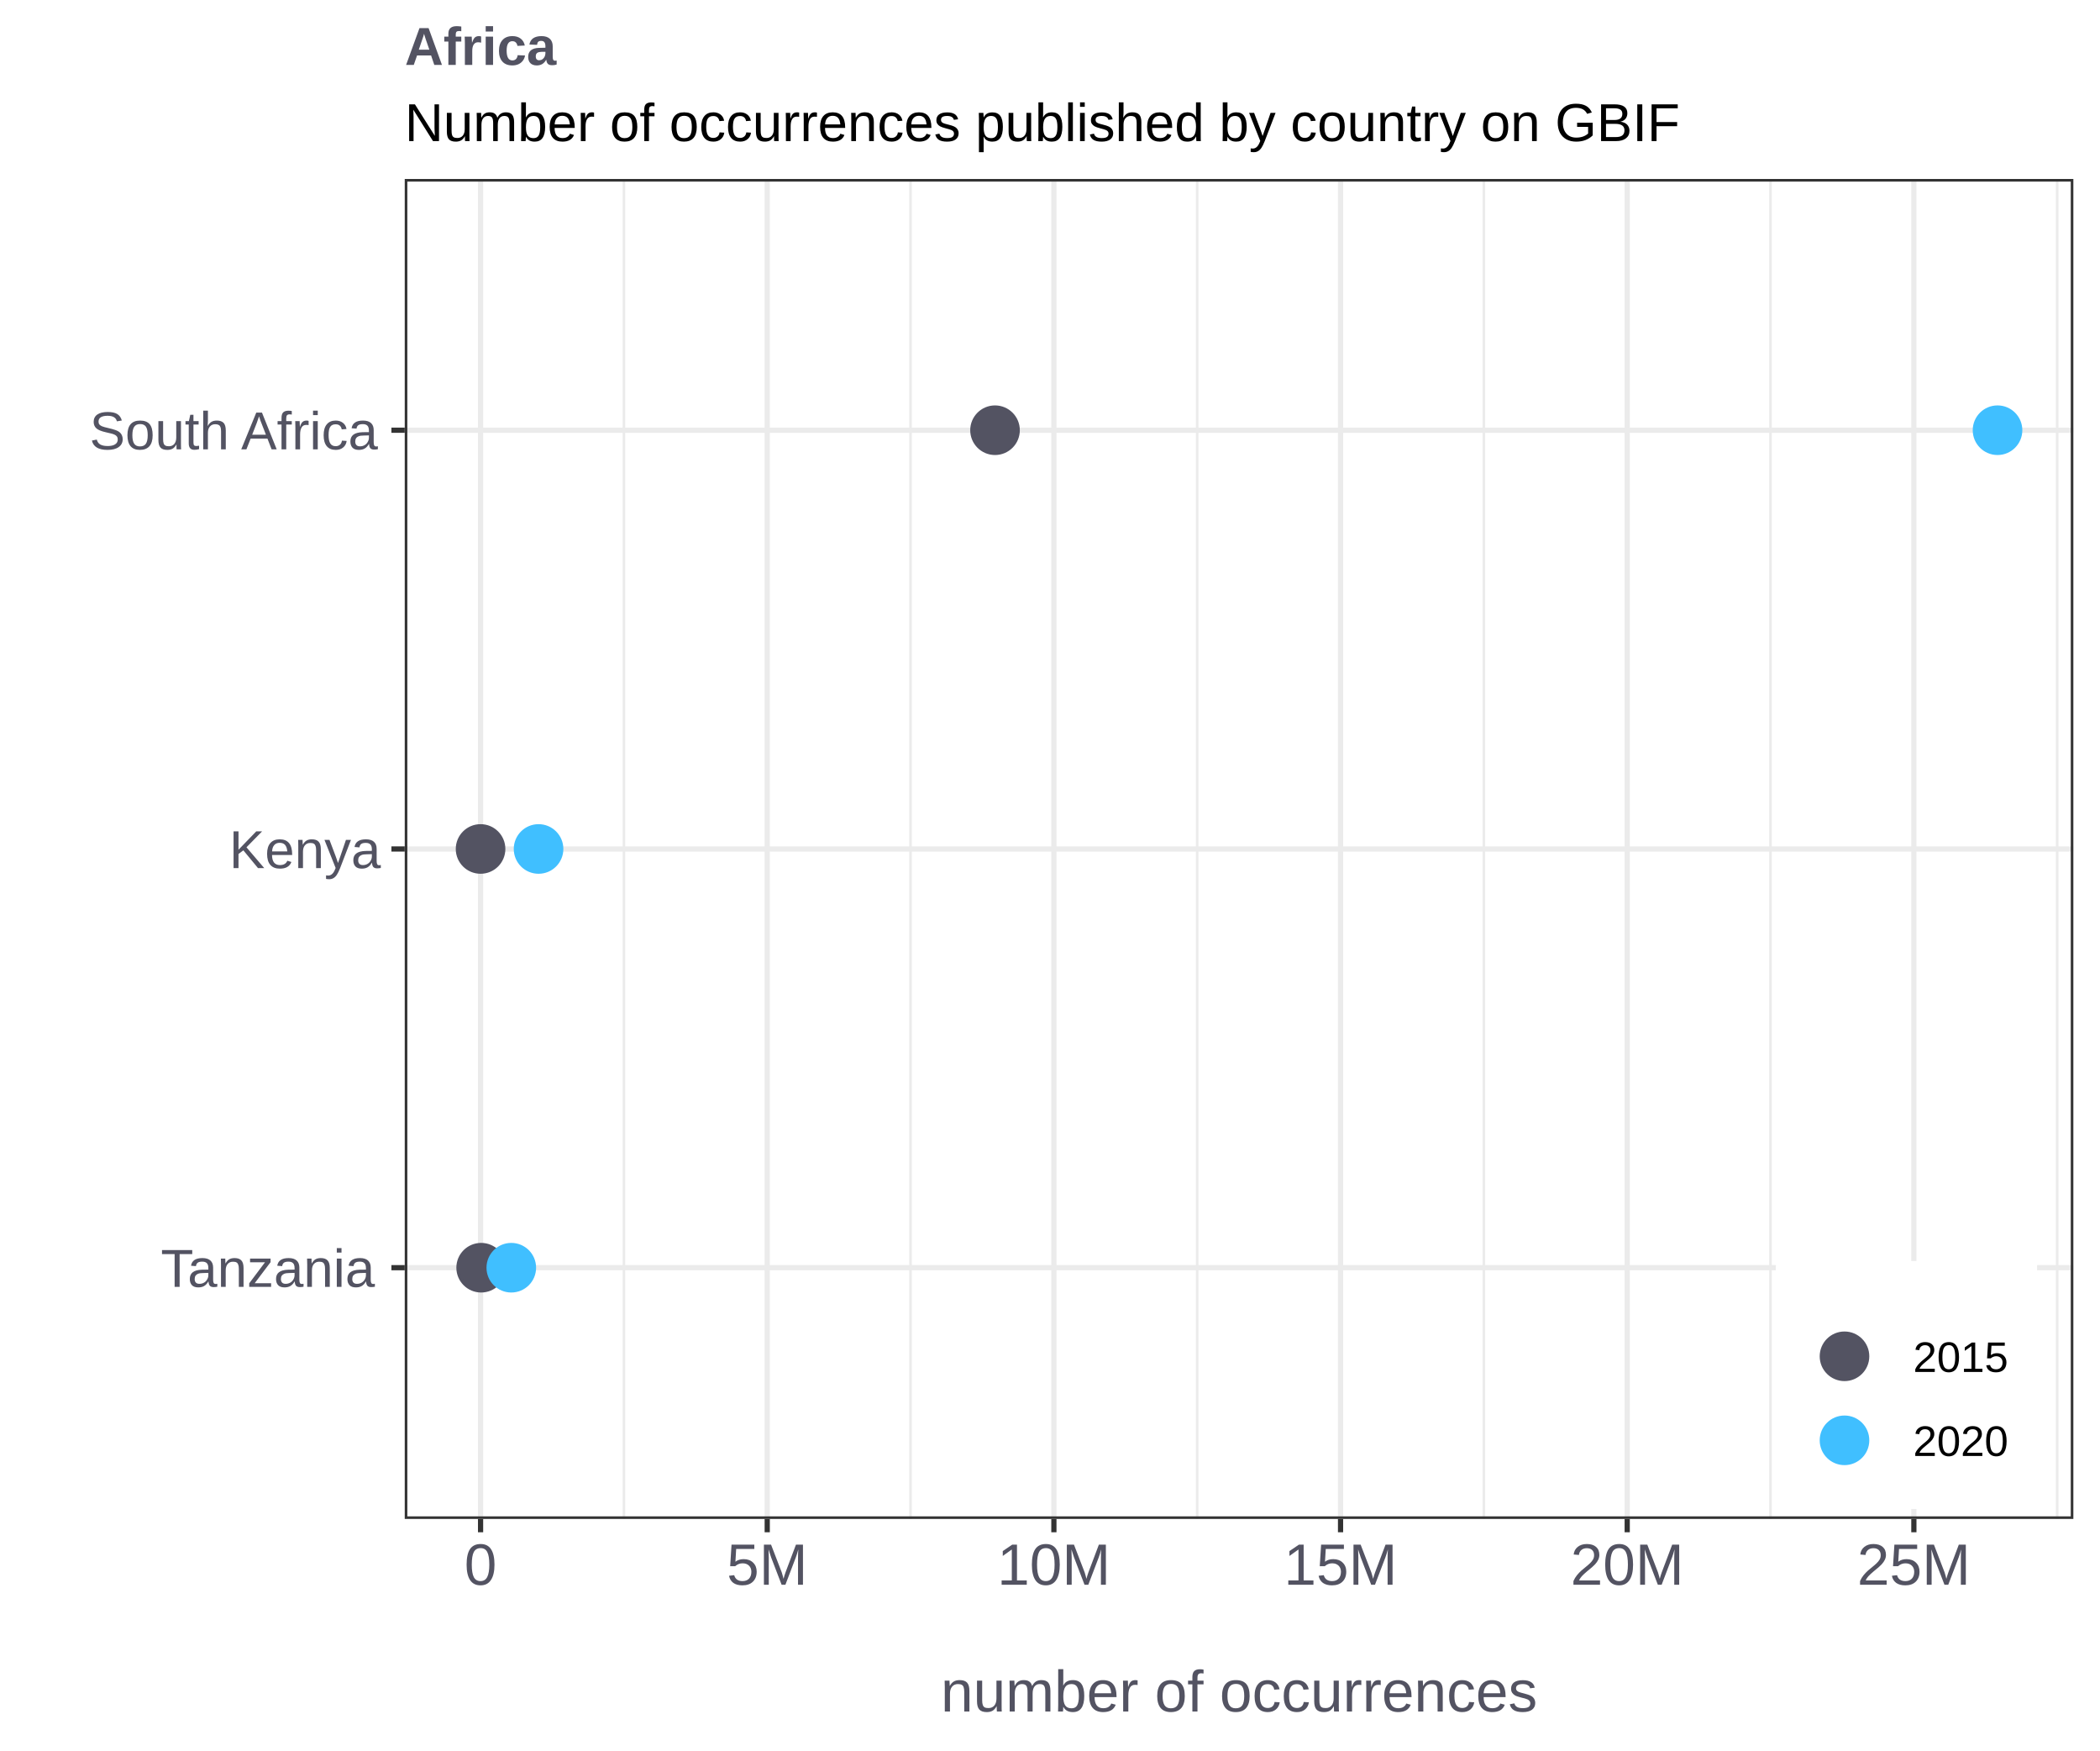
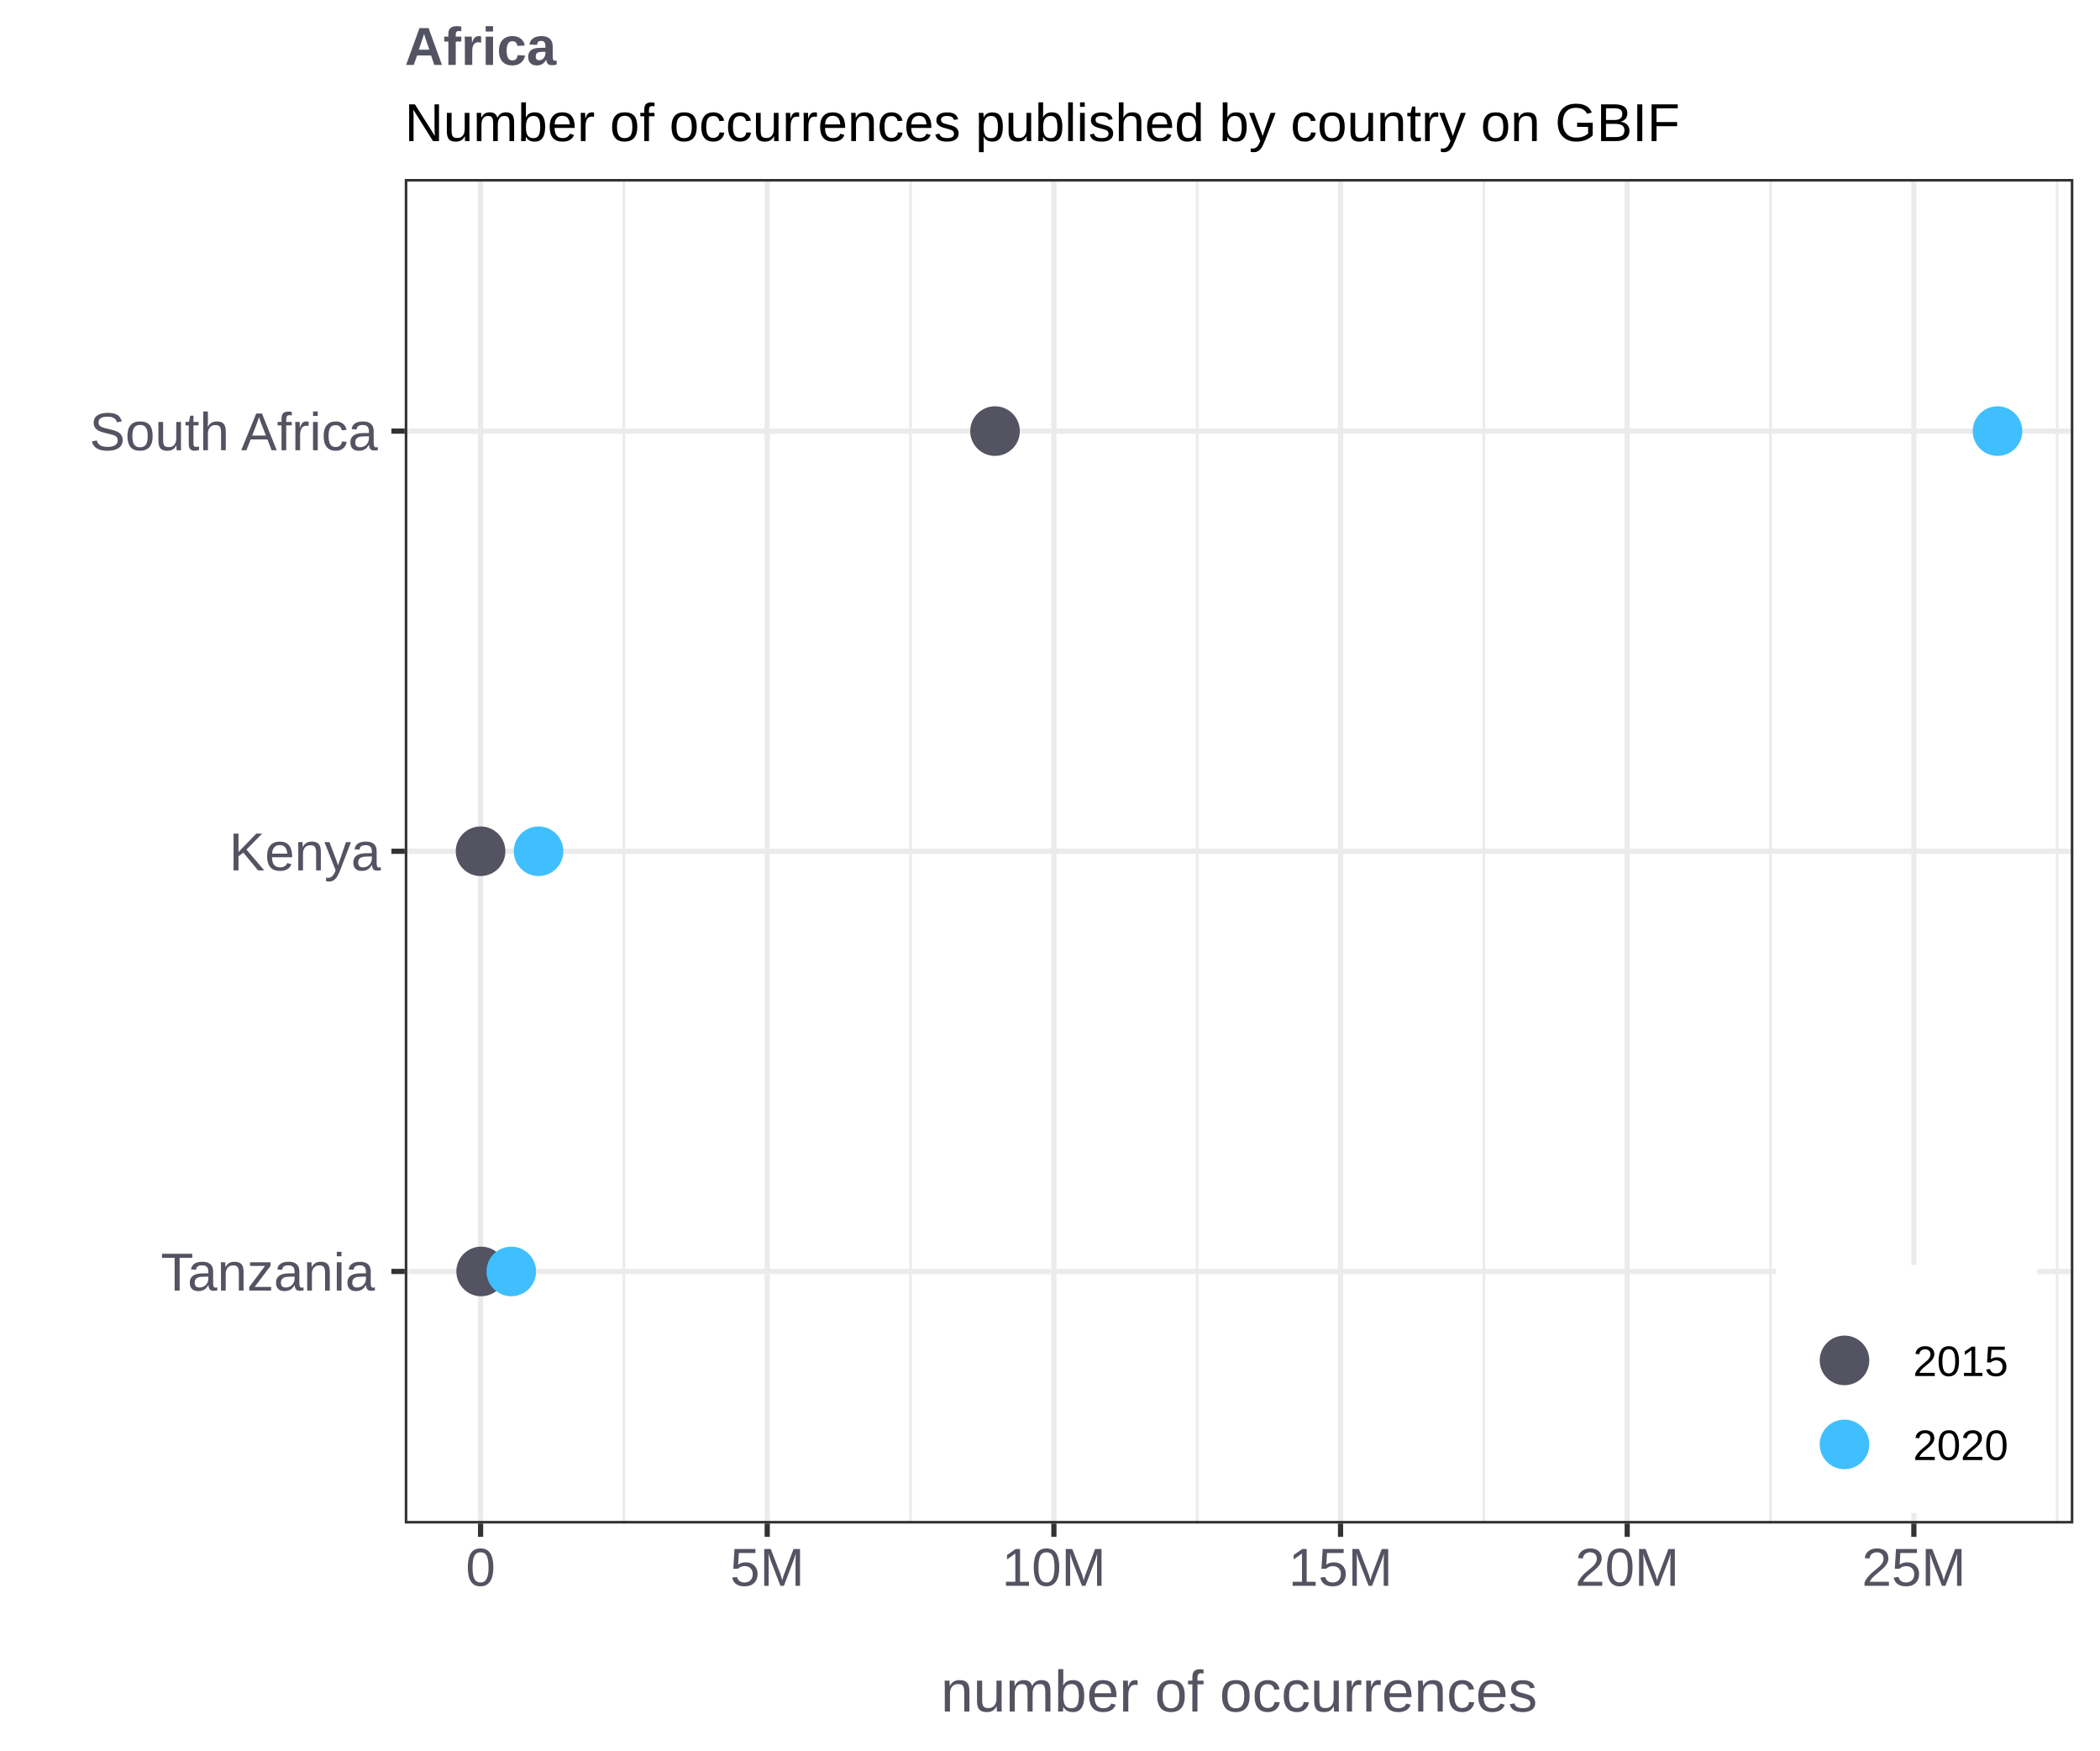
<svg xmlns="http://www.w3.org/2000/svg" viewBox="0 0 432.00 360.00">
  <defs>
    <style type="text/css">
    line, polyline, path, rect, circle {
      fill: none;
      stroke: #000000;
      stroke-linecap: round;
      stroke-linejoin: round;
      stroke-miterlimit: 10.00;
    }
  </style>
  </defs>
  <rect width="100%" height="100%" style="stroke: none; fill: #FFFFFF;" />
  <rect x="0.00" y="0.00" width="432.00" height="360.00" style="stroke-width: 1.07; stroke: #FFFFFF; fill: #FFFFFF;" />
  <defs>
-     <clipPath id="cpODMuMjU4MXw0MjYuNTIxfDMxMi4zOTV8MzYuODEzNA==">
-       <rect x="83.26" y="36.81" width="343.26" height="275.58" />
+     <clipPath id="cpODMuMjU4MXw0MjYuNTIxfDMxMy4zMzN8MzYuODEzNA==">
+       <rect x="83.26" y="36.81" width="343.26" height="276.52" />
    </clipPath>
  </defs>
-   <rect x="83.26" y="36.81" width="343.26" height="275.58" style="stroke-width: 1.07; stroke: none; fill: #FFFFFF;" clip-path="url(#cpODMuMjU4MXw0MjYuNTIxfDMxMi4zOTV8MzYuODEzNA==)" />
-   <polyline points="128.35,312.40 128.35,36.81 " style="stroke-width: 0.53; stroke: #EBEBEB; stroke-linecap: butt;" clip-path="url(#cpODMuMjU4MXw0MjYuNTIxfDMxMi4zOTV8MzYuODEzNA==)" />
-   <polyline points="187.31,312.40 187.31,36.81 " style="stroke-width: 0.53; stroke: #EBEBEB; stroke-linecap: butt;" clip-path="url(#cpODMuMjU4MXw0MjYuNTIxfDMxMi4zOTV8MzYuODEzNA==)" />
-   <polyline points="246.28,312.40 246.28,36.81 " style="stroke-width: 0.53; stroke: #EBEBEB; stroke-linecap: butt;" clip-path="url(#cpODMuMjU4MXw0MjYuNTIxfDMxMi4zOTV8MzYuODEzNA==)" />
-   <polyline points="305.25,312.40 305.25,36.81 " style="stroke-width: 0.53; stroke: #EBEBEB; stroke-linecap: butt;" clip-path="url(#cpODMuMjU4MXw0MjYuNTIxfDMxMi4zOTV8MzYuODEzNA==)" />
-   <polyline points="364.22,312.40 364.22,36.81 " style="stroke-width: 0.53; stroke: #EBEBEB; stroke-linecap: butt;" clip-path="url(#cpODMuMjU4MXw0MjYuNTIxfDMxMi4zOTV8MzYuODEzNA==)" />
-   <polyline points="423.19,312.40 423.19,36.81 " style="stroke-width: 0.53; stroke: #EBEBEB; stroke-linecap: butt;" clip-path="url(#cpODMuMjU4MXw0MjYuNTIxfDMxMi4zOTV8MzYuODEzNA==)" />
-   <polyline points="83.26,260.72 426.52,260.72 " style="stroke-width: 1.07; stroke: #EBEBEB; stroke-linecap: butt;" clip-path="url(#cpODMuMjU4MXw0MjYuNTIxfDMxMi4zOTV8MzYuODEzNA==)" />
-   <polyline points="83.26,174.60 426.52,174.60 " style="stroke-width: 1.07; stroke: #EBEBEB; stroke-linecap: butt;" clip-path="url(#cpODMuMjU4MXw0MjYuNTIxfDMxMi4zOTV8MzYuODEzNA==)" />
-   <polyline points="83.26,88.48 426.52,88.48 " style="stroke-width: 1.07; stroke: #EBEBEB; stroke-linecap: butt;" clip-path="url(#cpODMuMjU4MXw0MjYuNTIxfDMxMi4zOTV8MzYuODEzNA==)" />
-   <polyline points="98.86,312.40 98.86,36.81 " style="stroke-width: 1.07; stroke: #EBEBEB; stroke-linecap: butt;" clip-path="url(#cpODMuMjU4MXw0MjYuNTIxfDMxMi4zOTV8MzYuODEzNA==)" />
-   <polyline points="157.83,312.40 157.83,36.81 " style="stroke-width: 1.07; stroke: #EBEBEB; stroke-linecap: butt;" clip-path="url(#cpODMuMjU4MXw0MjYuNTIxfDMxMi4zOTV8MzYuODEzNA==)" />
-   <polyline points="216.80,312.40 216.80,36.81 " style="stroke-width: 1.07; stroke: #EBEBEB; stroke-linecap: butt;" clip-path="url(#cpODMuMjU4MXw0MjYuNTIxfDMxMi4zOTV8MzYuODEzNA==)" />
-   <polyline points="275.77,312.40 275.77,36.81 " style="stroke-width: 1.07; stroke: #EBEBEB; stroke-linecap: butt;" clip-path="url(#cpODMuMjU4MXw0MjYuNTIxfDMxMi4zOTV8MzYuODEzNA==)" />
-   <polyline points="334.74,312.40 334.74,36.81 " style="stroke-width: 1.07; stroke: #EBEBEB; stroke-linecap: butt;" clip-path="url(#cpODMuMjU4MXw0MjYuNTIxfDMxMi4zOTV8MzYuODEzNA==)" />
-   <polyline points="393.71,312.40 393.71,36.81 " style="stroke-width: 1.07; stroke: #EBEBEB; stroke-linecap: butt;" clip-path="url(#cpODMuMjU4MXw0MjYuNTIxfDMxMi4zOTV8MzYuODEzNA==)" />
-   <circle cx="98.86" cy="174.60" r="3.56pt" style="stroke-width: 0.71; stroke: #535362; fill: #535362;" clip-path="url(#cpODMuMjU4MXw0MjYuNTIxfDMxMi4zOTV8MzYuODEzNA==)" />
-   <circle cx="110.79" cy="174.60" r="3.56pt" style="stroke-width: 0.71; stroke: #40BFFF; fill: #40BFFF;" clip-path="url(#cpODMuMjU4MXw0MjYuNTIxfDMxMi4zOTV8MzYuODEzNA==)" />
-   <circle cx="204.69" cy="88.48" r="3.56pt" style="stroke-width: 0.71; stroke: #535362; fill: #535362;" clip-path="url(#cpODMuMjU4MXw0MjYuNTIxfDMxMi4zOTV8MzYuODEzNA==)" />
-   <circle cx="410.92" cy="88.48" r="3.56pt" style="stroke-width: 0.71; stroke: #40BFFF; fill: #40BFFF;" clip-path="url(#cpODMuMjU4MXw0MjYuNTIxfDMxMi4zOTV8MzYuODEzNA==)" />
-   <circle cx="98.98" cy="260.72" r="3.56pt" style="stroke-width: 0.71; stroke: #535362; fill: #535362;" clip-path="url(#cpODMuMjU4MXw0MjYuNTIxfDMxMi4zOTV8MzYuODEzNA==)" />
-   <circle cx="105.18" cy="260.72" r="3.56pt" style="stroke-width: 0.71; stroke: #40BFFF; fill: #40BFFF;" clip-path="url(#cpODMuMjU4MXw0MjYuNTIxfDMxMi4zOTV8MzYuODEzNA==)" />
-   <rect x="83.26" y="36.81" width="343.26" height="275.58" style="stroke-width: 1.07; stroke: #333333;" clip-path="url(#cpODMuMjU4MXw0MjYuNTIxfDMxMi4zOTV8MzYuODEzNA==)" />
+   <rect x="83.26" y="36.81" width="343.26" height="276.52" style="stroke-width: 1.07; stroke: none; fill: #FFFFFF;" clip-path="url(#cpODMuMjU4MXw0MjYuNTIxfDMxMy4zMzN8MzYuODEzNA==)" />
+   <polyline points="128.35,313.33 128.35,36.81 " style="stroke-width: 0.53; stroke: #EBEBEB; stroke-linecap: butt;" clip-path="url(#cpODMuMjU4MXw0MjYuNTIxfDMxMy4zMzN8MzYuODEzNA==)" />
+   <polyline points="187.31,313.33 187.31,36.81 " style="stroke-width: 0.53; stroke: #EBEBEB; stroke-linecap: butt;" clip-path="url(#cpODMuMjU4MXw0MjYuNTIxfDMxMy4zMzN8MzYuODEzNA==)" />
+   <polyline points="246.28,313.33 246.28,36.81 " style="stroke-width: 0.53; stroke: #EBEBEB; stroke-linecap: butt;" clip-path="url(#cpODMuMjU4MXw0MjYuNTIxfDMxMy4zMzN8MzYuODEzNA==)" />
+   <polyline points="305.25,313.33 305.25,36.81 " style="stroke-width: 0.53; stroke: #EBEBEB; stroke-linecap: butt;" clip-path="url(#cpODMuMjU4MXw0MjYuNTIxfDMxMy4zMzN8MzYuODEzNA==)" />
+   <polyline points="364.22,313.33 364.22,36.81 " style="stroke-width: 0.53; stroke: #EBEBEB; stroke-linecap: butt;" clip-path="url(#cpODMuMjU4MXw0MjYuNTIxfDMxMy4zMzN8MzYuODEzNA==)" />
+   <polyline points="423.19,313.33 423.19,36.81 " style="stroke-width: 0.53; stroke: #EBEBEB; stroke-linecap: butt;" clip-path="url(#cpODMuMjU4MXw0MjYuNTIxfDMxMy4zMzN8MzYuODEzNA==)" />
+   <polyline points="83.26,261.49 426.52,261.49 " style="stroke-width: 1.07; stroke: #EBEBEB; stroke-linecap: butt;" clip-path="url(#cpODMuMjU4MXw0MjYuNTIxfDMxMy4zMzN8MzYuODEzNA==)" />
+   <polyline points="83.26,175.07 426.52,175.07 " style="stroke-width: 1.07; stroke: #EBEBEB; stroke-linecap: butt;" clip-path="url(#cpODMuMjU4MXw0MjYuNTIxfDMxMy4zMzN8MzYuODEzNA==)" />
+   <polyline points="83.26,88.66 426.52,88.66 " style="stroke-width: 1.07; stroke: #EBEBEB; stroke-linecap: butt;" clip-path="url(#cpODMuMjU4MXw0MjYuNTIxfDMxMy4zMzN8MzYuODEzNA==)" />
+   <polyline points="98.86,313.33 98.86,36.81 " style="stroke-width: 1.07; stroke: #EBEBEB; stroke-linecap: butt;" clip-path="url(#cpODMuMjU4MXw0MjYuNTIxfDMxMy4zMzN8MzYuODEzNA==)" />
+   <polyline points="157.83,313.33 157.83,36.81 " style="stroke-width: 1.07; stroke: #EBEBEB; stroke-linecap: butt;" clip-path="url(#cpODMuMjU4MXw0MjYuNTIxfDMxMy4zMzN8MzYuODEzNA==)" />
+   <polyline points="216.80,313.33 216.80,36.81 " style="stroke-width: 1.07; stroke: #EBEBEB; stroke-linecap: butt;" clip-path="url(#cpODMuMjU4MXw0MjYuNTIxfDMxMy4zMzN8MzYuODEzNA==)" />
+   <polyline points="275.77,313.33 275.77,36.81 " style="stroke-width: 1.07; stroke: #EBEBEB; stroke-linecap: butt;" clip-path="url(#cpODMuMjU4MXw0MjYuNTIxfDMxMy4zMzN8MzYuODEzNA==)" />
+   <polyline points="334.74,313.33 334.74,36.81 " style="stroke-width: 1.07; stroke: #EBEBEB; stroke-linecap: butt;" clip-path="url(#cpODMuMjU4MXw0MjYuNTIxfDMxMy4zMzN8MzYuODEzNA==)" />
+   <polyline points="393.71,313.33 393.71,36.81 " style="stroke-width: 1.07; stroke: #EBEBEB; stroke-linecap: butt;" clip-path="url(#cpODMuMjU4MXw0MjYuNTIxfDMxMy4zMzN8MzYuODEzNA==)" />
+   <circle cx="98.86" cy="175.07" r="3.56pt" style="stroke-width: 0.71; stroke: #535362; fill: #535362;" clip-path="url(#cpODMuMjU4MXw0MjYuNTIxfDMxMy4zMzN8MzYuODEzNA==)" />
+   <circle cx="110.79" cy="175.07" r="3.56pt" style="stroke-width: 0.71; stroke: #40BFFF; fill: #40BFFF;" clip-path="url(#cpODMuMjU4MXw0MjYuNTIxfDMxMy4zMzN8MzYuODEzNA==)" />
+   <circle cx="204.69" cy="88.66" r="3.56pt" style="stroke-width: 0.71; stroke: #535362; fill: #535362;" clip-path="url(#cpODMuMjU4MXw0MjYuNTIxfDMxMy4zMzN8MzYuODEzNA==)" />
+   <circle cx="410.92" cy="88.66" r="3.56pt" style="stroke-width: 0.71; stroke: #40BFFF; fill: #40BFFF;" clip-path="url(#cpODMuMjU4MXw0MjYuNTIxfDMxMy4zMzN8MzYuODEzNA==)" />
+   <circle cx="98.98" cy="261.49" r="3.56pt" style="stroke-width: 0.71; stroke: #535362; fill: #535362;" clip-path="url(#cpODMuMjU4MXw0MjYuNTIxfDMxMy4zMzN8MzYuODEzNA==)" />
+   <circle cx="105.18" cy="261.49" r="3.56pt" style="stroke-width: 0.71; stroke: #40BFFF; fill: #40BFFF;" clip-path="url(#cpODMuMjU4MXw0MjYuNTIxfDMxMy4zMzN8MzYuODEzNA==)" />
+   <rect x="83.26" y="36.81" width="343.26" height="276.52" style="stroke-width: 1.07; stroke: #333333;" clip-path="url(#cpODMuMjU4MXw0MjYuNTIxfDMxMy4zMzN8MzYuODEzNA==)" />
  <defs>
    <clipPath id="cpMHw0MzJ8MzYwfDA=">
      <rect x="0.00" y="0.00" width="432.00" height="360.00" />
    </clipPath>
  </defs>
  <g clip-path="url(#cpMHw0MzJ8MzYwfDA=)">
-     <text x="33.08" y="264.66" style="font-size: 11.00px; fill: #535362; font-family: Arial;" textLength="45.25px" lengthAdjust="spacingAndGlyphs">Tanzania</text>
+     <text x="33.08" y="265.42" style="font-size: 11.00px; fill: #535362; font-family: Arial;" textLength="45.25px" lengthAdjust="spacingAndGlyphs">Tanzania</text>
  </g>
  <g clip-path="url(#cpMHw0MzJ8MzYwfDA=)">
-     <text x="47.14" y="178.54" style="font-size: 11.00px; fill: #535362; font-family: Arial;" textLength="31.19px" lengthAdjust="spacingAndGlyphs">Kenya</text>
+     <text x="47.14" y="179.01" style="font-size: 11.00px; fill: #535362; font-family: Arial;" textLength="31.19px" lengthAdjust="spacingAndGlyphs">Kenya</text>
  </g>
  <g clip-path="url(#cpMHw0MzJ8MzYwfDA=)">
-     <text x="18.41" y="92.42" style="font-size: 11.00px; fill: #535362; font-family: Arial;" textLength="59.92px" lengthAdjust="spacingAndGlyphs">South Africa</text>
+     <text x="18.41" y="92.60" style="font-size: 11.00px; fill: #535362; font-family: Arial;" textLength="59.92px" lengthAdjust="spacingAndGlyphs">South Africa</text>
  </g>
-   <polyline points="80.52,260.72 83.26,260.72 " style="stroke-width: 1.07; stroke: #333333; stroke-linecap: butt;" clip-path="url(#cpMHw0MzJ8MzYwfDA=)" />
-   <polyline points="80.52,174.60 83.26,174.60 " style="stroke-width: 1.07; stroke: #333333; stroke-linecap: butt;" clip-path="url(#cpMHw0MzJ8MzYwfDA=)" />
-   <polyline points="80.52,88.48 83.26,88.48 " style="stroke-width: 1.07; stroke: #333333; stroke-linecap: butt;" clip-path="url(#cpMHw0MzJ8MzYwfDA=)" />
-   <polyline points="98.86,315.13 98.86,312.40 " style="stroke-width: 1.07; stroke: #333333; stroke-linecap: butt;" clip-path="url(#cpMHw0MzJ8MzYwfDA=)" />
-   <polyline points="157.83,315.13 157.83,312.40 " style="stroke-width: 1.07; stroke: #333333; stroke-linecap: butt;" clip-path="url(#cpMHw0MzJ8MzYwfDA=)" />
-   <polyline points="216.80,315.13 216.80,312.40 " style="stroke-width: 1.07; stroke: #333333; stroke-linecap: butt;" clip-path="url(#cpMHw0MzJ8MzYwfDA=)" />
-   <polyline points="275.77,315.13 275.77,312.40 " style="stroke-width: 1.07; stroke: #333333; stroke-linecap: butt;" clip-path="url(#cpMHw0MzJ8MzYwfDA=)" />
-   <polyline points="334.74,315.13 334.74,312.40 " style="stroke-width: 1.07; stroke: #333333; stroke-linecap: butt;" clip-path="url(#cpMHw0MzJ8MzYwfDA=)" />
-   <polyline points="393.71,315.13 393.71,312.40 " style="stroke-width: 1.07; stroke: #333333; stroke-linecap: butt;" clip-path="url(#cpMHw0MzJ8MzYwfDA=)" />
+   <polyline points="80.52,261.49 83.26,261.49 " style="stroke-width: 1.07; stroke: #333333; stroke-linecap: butt;" clip-path="url(#cpMHw0MzJ8MzYwfDA=)" />
+   <polyline points="80.52,175.07 83.26,175.07 " style="stroke-width: 1.07; stroke: #333333; stroke-linecap: butt;" clip-path="url(#cpMHw0MzJ8MzYwfDA=)" />
+   <polyline points="80.52,88.66 83.26,88.66 " style="stroke-width: 1.07; stroke: #333333; stroke-linecap: butt;" clip-path="url(#cpMHw0MzJ8MzYwfDA=)" />
+   <polyline points="98.86,316.07 98.86,313.33 " style="stroke-width: 1.07; stroke: #333333; stroke-linecap: butt;" clip-path="url(#cpMHw0MzJ8MzYwfDA=)" />
+   <polyline points="157.83,316.07 157.83,313.33 " style="stroke-width: 1.07; stroke: #333333; stroke-linecap: butt;" clip-path="url(#cpMHw0MzJ8MzYwfDA=)" />
+   <polyline points="216.80,316.07 216.80,313.33 " style="stroke-width: 1.07; stroke: #333333; stroke-linecap: butt;" clip-path="url(#cpMHw0MzJ8MzYwfDA=)" />
+   <polyline points="275.77,316.07 275.77,313.33 " style="stroke-width: 1.07; stroke: #333333; stroke-linecap: butt;" clip-path="url(#cpMHw0MzJ8MzYwfDA=)" />
+   <polyline points="334.74,316.07 334.74,313.33 " style="stroke-width: 1.07; stroke: #333333; stroke-linecap: butt;" clip-path="url(#cpMHw0MzJ8MzYwfDA=)" />
+   <polyline points="393.71,316.07 393.71,313.33 " style="stroke-width: 1.07; stroke: #333333; stroke-linecap: butt;" clip-path="url(#cpMHw0MzJ8MzYwfDA=)" />
  <g clip-path="url(#cpMHw0MzJ8MzYwfDA=)">
-     <text x="95.52" y="325.92" style="font-size: 12.00px; fill: #535362; font-family: Arial;" textLength="6.67px" lengthAdjust="spacingAndGlyphs">0</text>
+     <text x="95.80" y="326.14" style="font-size: 11.00px; fill: #535362; font-family: Arial;" textLength="6.12px" lengthAdjust="spacingAndGlyphs">0</text>
  </g>
  <g clip-path="url(#cpMHw0MzJ8MzYwfDA=)">
-     <text x="149.49" y="325.92" style="font-size: 12.00px; fill: #535362; font-family: Arial;" textLength="16.67px" lengthAdjust="spacingAndGlyphs">5M</text>
+     <text x="150.19" y="326.14" style="font-size: 11.00px; fill: #535362; font-family: Arial;" textLength="15.28px" lengthAdjust="spacingAndGlyphs">5M</text>
  </g>
  <g clip-path="url(#cpMHw0MzJ8MzYwfDA=)">
-     <text x="205.13" y="325.92" style="font-size: 12.00px; fill: #535362; font-family: Arial;" textLength="23.34px" lengthAdjust="spacingAndGlyphs">10M</text>
+     <text x="206.10" y="326.14" style="font-size: 11.00px; fill: #535362; font-family: Arial;" textLength="21.40px" lengthAdjust="spacingAndGlyphs">10M</text>
  </g>
  <g clip-path="url(#cpMHw0MzJ8MzYwfDA=)">
-     <text x="264.10" y="325.92" style="font-size: 12.00px; fill: #535362; font-family: Arial;" textLength="23.34px" lengthAdjust="spacingAndGlyphs">15M</text>
+     <text x="265.07" y="326.14" style="font-size: 11.00px; fill: #535362; font-family: Arial;" textLength="21.40px" lengthAdjust="spacingAndGlyphs">15M</text>
  </g>
  <g clip-path="url(#cpMHw0MzJ8MzYwfDA=)">
-     <text x="323.07" y="325.92" style="font-size: 12.00px; fill: #535362; font-family: Arial;" textLength="23.34px" lengthAdjust="spacingAndGlyphs">20M</text>
+     <text x="324.04" y="326.14" style="font-size: 11.00px; fill: #535362; font-family: Arial;" textLength="21.40px" lengthAdjust="spacingAndGlyphs">20M</text>
  </g>
  <g clip-path="url(#cpMHw0MzJ8MzYwfDA=)">
-     <text x="382.03" y="325.92" style="font-size: 12.00px; fill: #535362; font-family: Arial;" textLength="23.34px" lengthAdjust="spacingAndGlyphs">25M</text>
+     <text x="383.01" y="326.14" style="font-size: 11.00px; fill: #535362; font-family: Arial;" textLength="21.40px" lengthAdjust="spacingAndGlyphs">25M</text>
  </g>
  <g clip-path="url(#cpMHw0MzJ8MzYwfDA=)">
    <text x="193.53" y="351.99" style="font-size: 12.00px; fill: #535362; font-family: Arial;" textLength="122.72px" lengthAdjust="spacingAndGlyphs">number of occurrences</text>
  </g>
-   <rect x="365.32" y="259.34" width="53.74" height="51.00" style="stroke-width: 1.07; stroke: none; fill: #FFFFFF;" clip-path="url(#cpMHw0MzJ8MzYwfDA=)" />
-   <rect x="370.80" y="270.30" width="17.28" height="17.28" style="stroke-width: 1.07; stroke: none; fill: #FFFFFF;" clip-path="url(#cpMHw0MzJ8MzYwfDA=)" />
-   <circle cx="379.44" cy="278.94" r="3.56pt" style="stroke-width: 0.71; stroke: #535362; fill: #535362;" clip-path="url(#cpMHw0MzJ8MzYwfDA=)" />
-   <rect x="370.80" y="287.58" width="17.28" height="17.28" style="stroke-width: 1.07; stroke: none; fill: #FFFFFF;" clip-path="url(#cpMHw0MzJ8MzYwfDA=)" />
-   <circle cx="379.44" cy="296.22" r="3.56pt" style="stroke-width: 0.71; stroke: #40BFFF; fill: #40BFFF;" clip-path="url(#cpMHw0MzJ8MzYwfDA=)" />
+   <rect x="365.32" y="260.18" width="53.74" height="51.00" style="stroke-width: 1.07; stroke: none; fill: #FFFFFF;" clip-path="url(#cpMHw0MzJ8MzYwfDA=)" />
+   <rect x="370.80" y="271.14" width="17.28" height="17.28" style="stroke-width: 1.07; stroke: none; fill: #FFFFFF;" clip-path="url(#cpMHw0MzJ8MzYwfDA=)" />
+   <circle cx="379.44" cy="279.78" r="3.56pt" style="stroke-width: 0.71; stroke: #535362; fill: #535362;" clip-path="url(#cpMHw0MzJ8MzYwfDA=)" />
+   <rect x="370.80" y="288.42" width="17.28" height="17.28" style="stroke-width: 1.07; stroke: none; fill: #FFFFFF;" clip-path="url(#cpMHw0MzJ8MzYwfDA=)" />
+   <circle cx="379.44" cy="297.06" r="3.56pt" style="stroke-width: 0.71; stroke: #40BFFF; fill: #40BFFF;" clip-path="url(#cpMHw0MzJ8MzYwfDA=)" />
  <g clip-path="url(#cpMHw0MzJ8MzYwfDA=)">
-     <text x="393.56" y="282.16" style="font-size: 8.80px; font-family: Arial;" textLength="20.02px" lengthAdjust="spacingAndGlyphs">2015</text>
+     <text x="393.56" y="283.00" style="font-size: 8.80px; font-family: Arial;" textLength="20.02px" lengthAdjust="spacingAndGlyphs">2015</text>
  </g>
  <g clip-path="url(#cpMHw0MzJ8MzYwfDA=)">
-     <text x="393.56" y="299.44" style="font-size: 8.80px; font-family: Arial;" textLength="20.02px" lengthAdjust="spacingAndGlyphs">2020</text>
+     <text x="393.56" y="300.28" style="font-size: 8.80px; font-family: Arial;" textLength="20.02px" lengthAdjust="spacingAndGlyphs">2020</text>
  </g>
  <g clip-path="url(#cpMHw0MzJ8MzYwfDA=)">
    <text x="83.26" y="29.02" style="font-size: 11.00px; font-family: Arial;" textLength="262.29px" lengthAdjust="spacingAndGlyphs">Number of occurrences published by country on GBIF</text>
  </g>
  <g clip-path="url(#cpMHw0MzJ8MzYwfDA=)">
    <text x="83.26" y="13.35" style="font-size: 11.00px; font-weight: bold; fill: #535362; font-family: Arial;" textLength="31.18px" lengthAdjust="spacingAndGlyphs">Africa</text>
  </g>
</svg>
